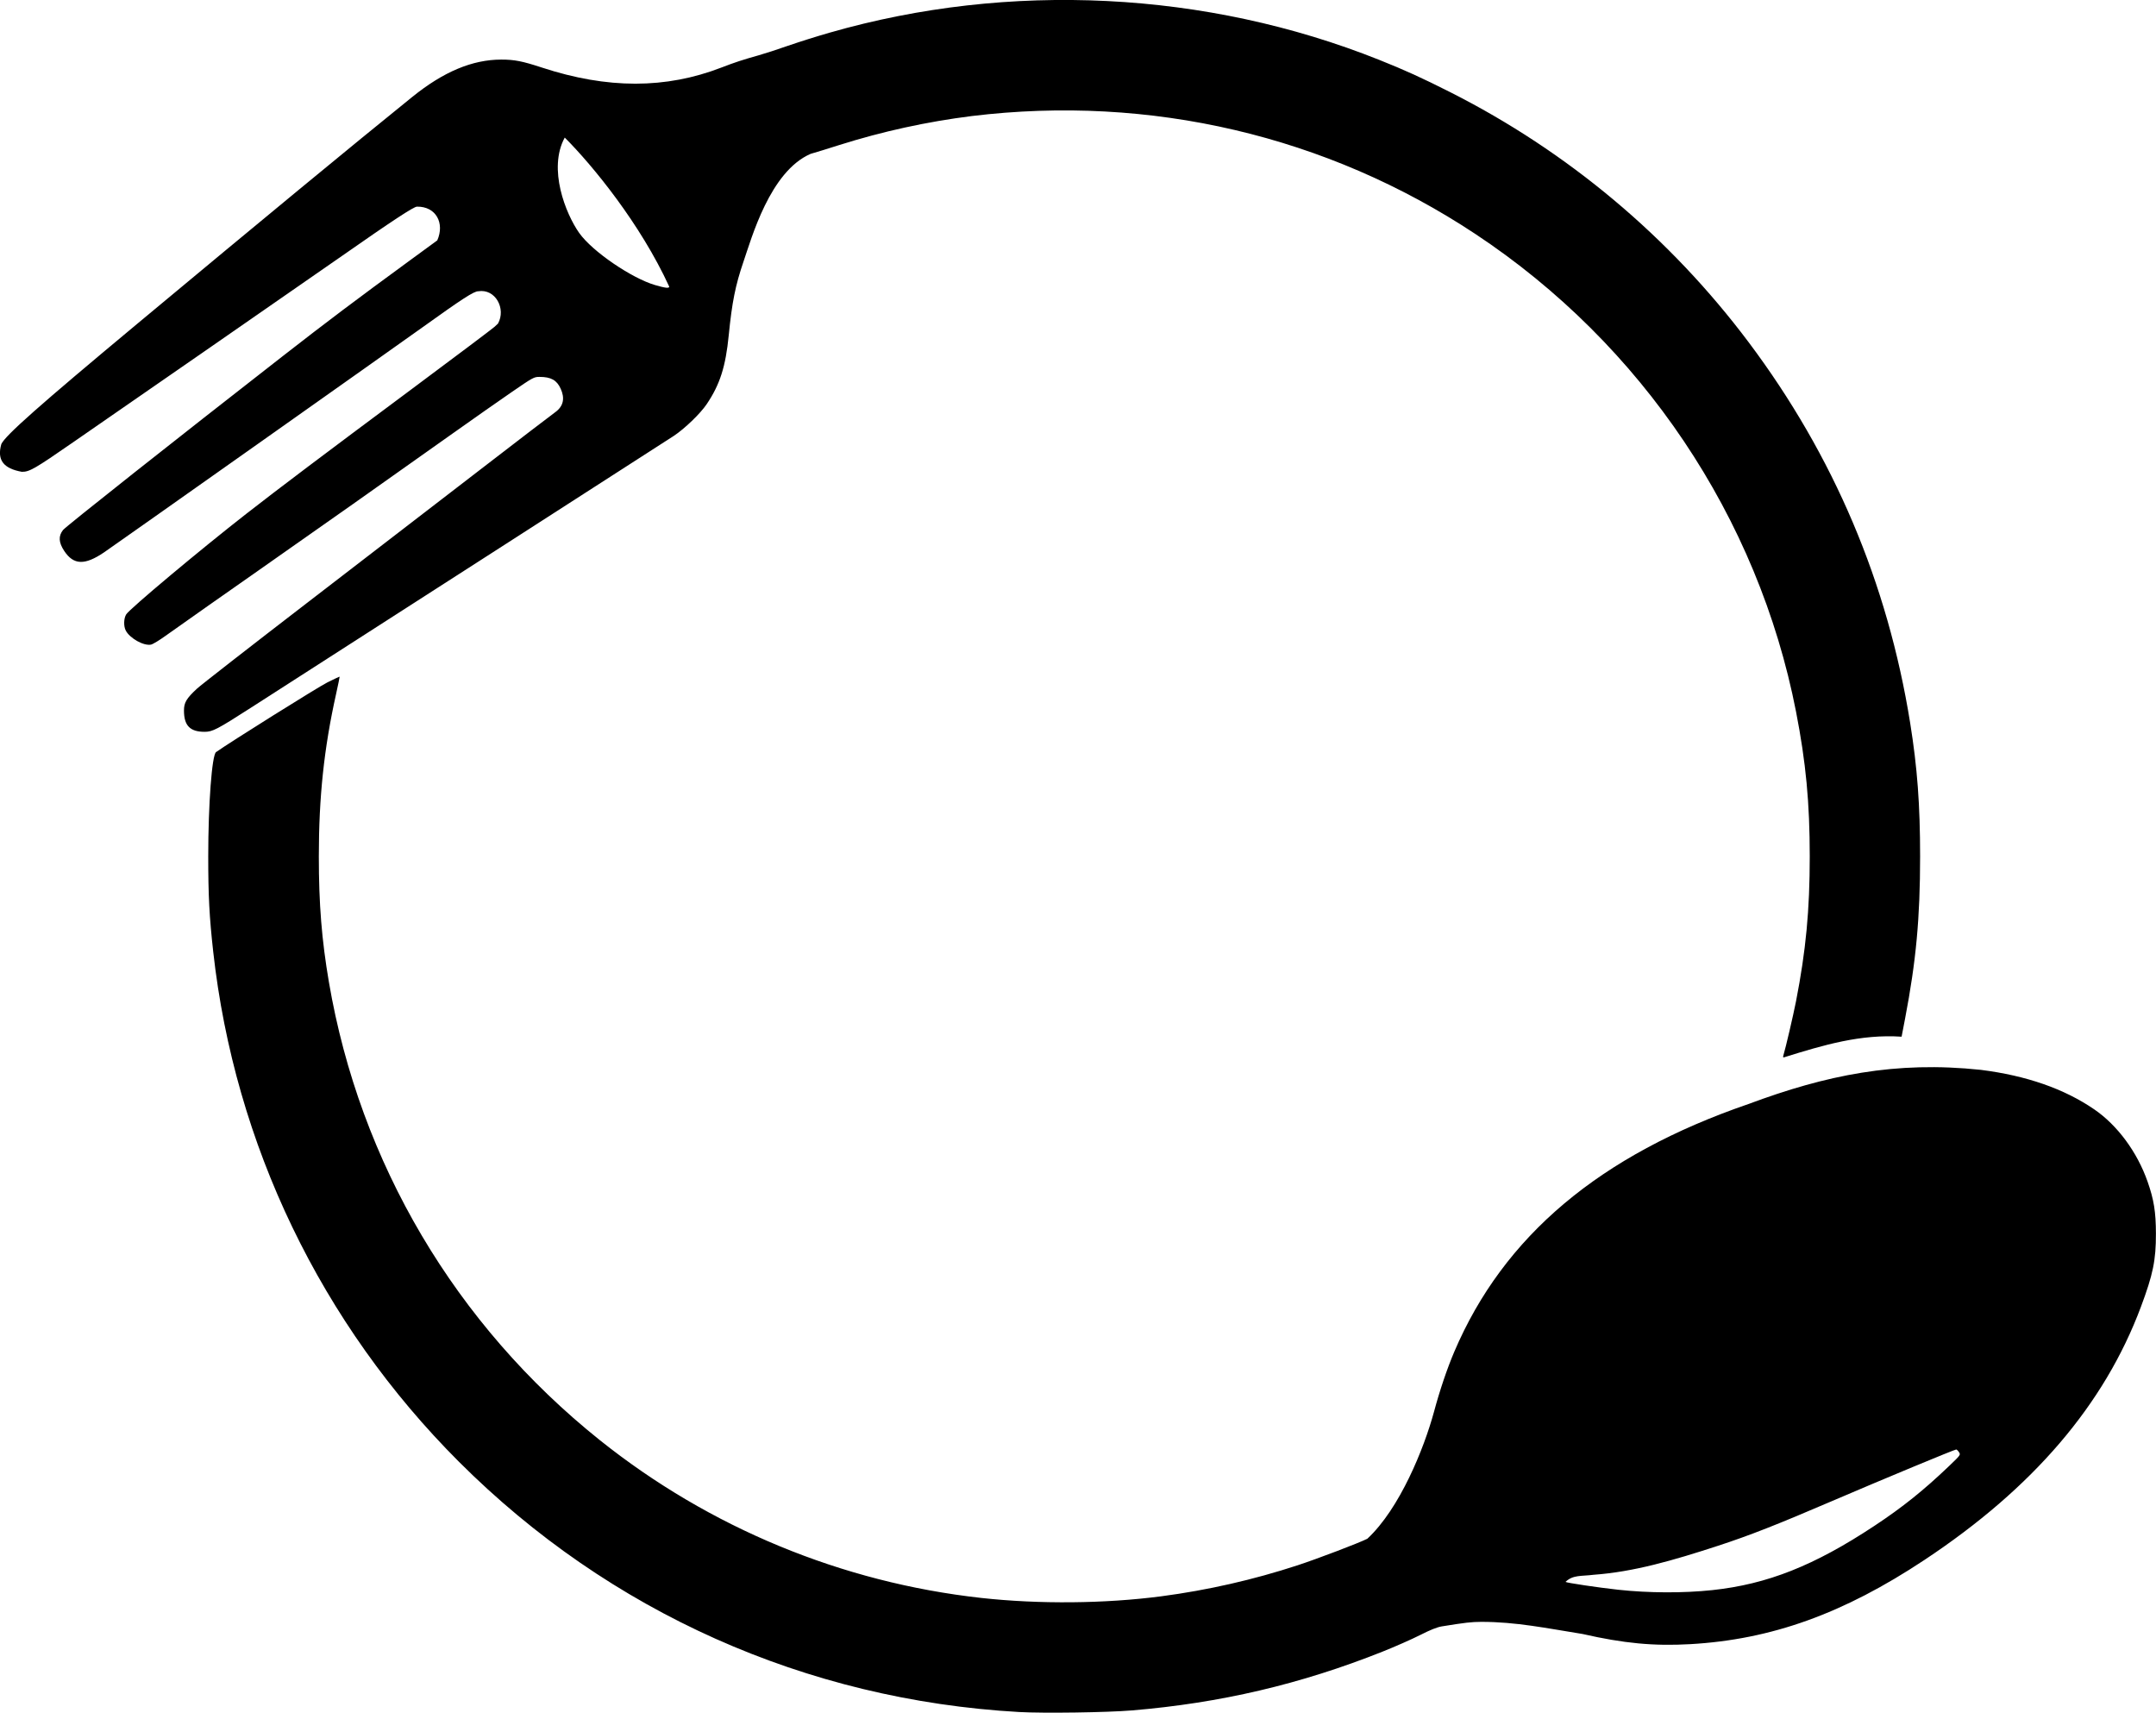
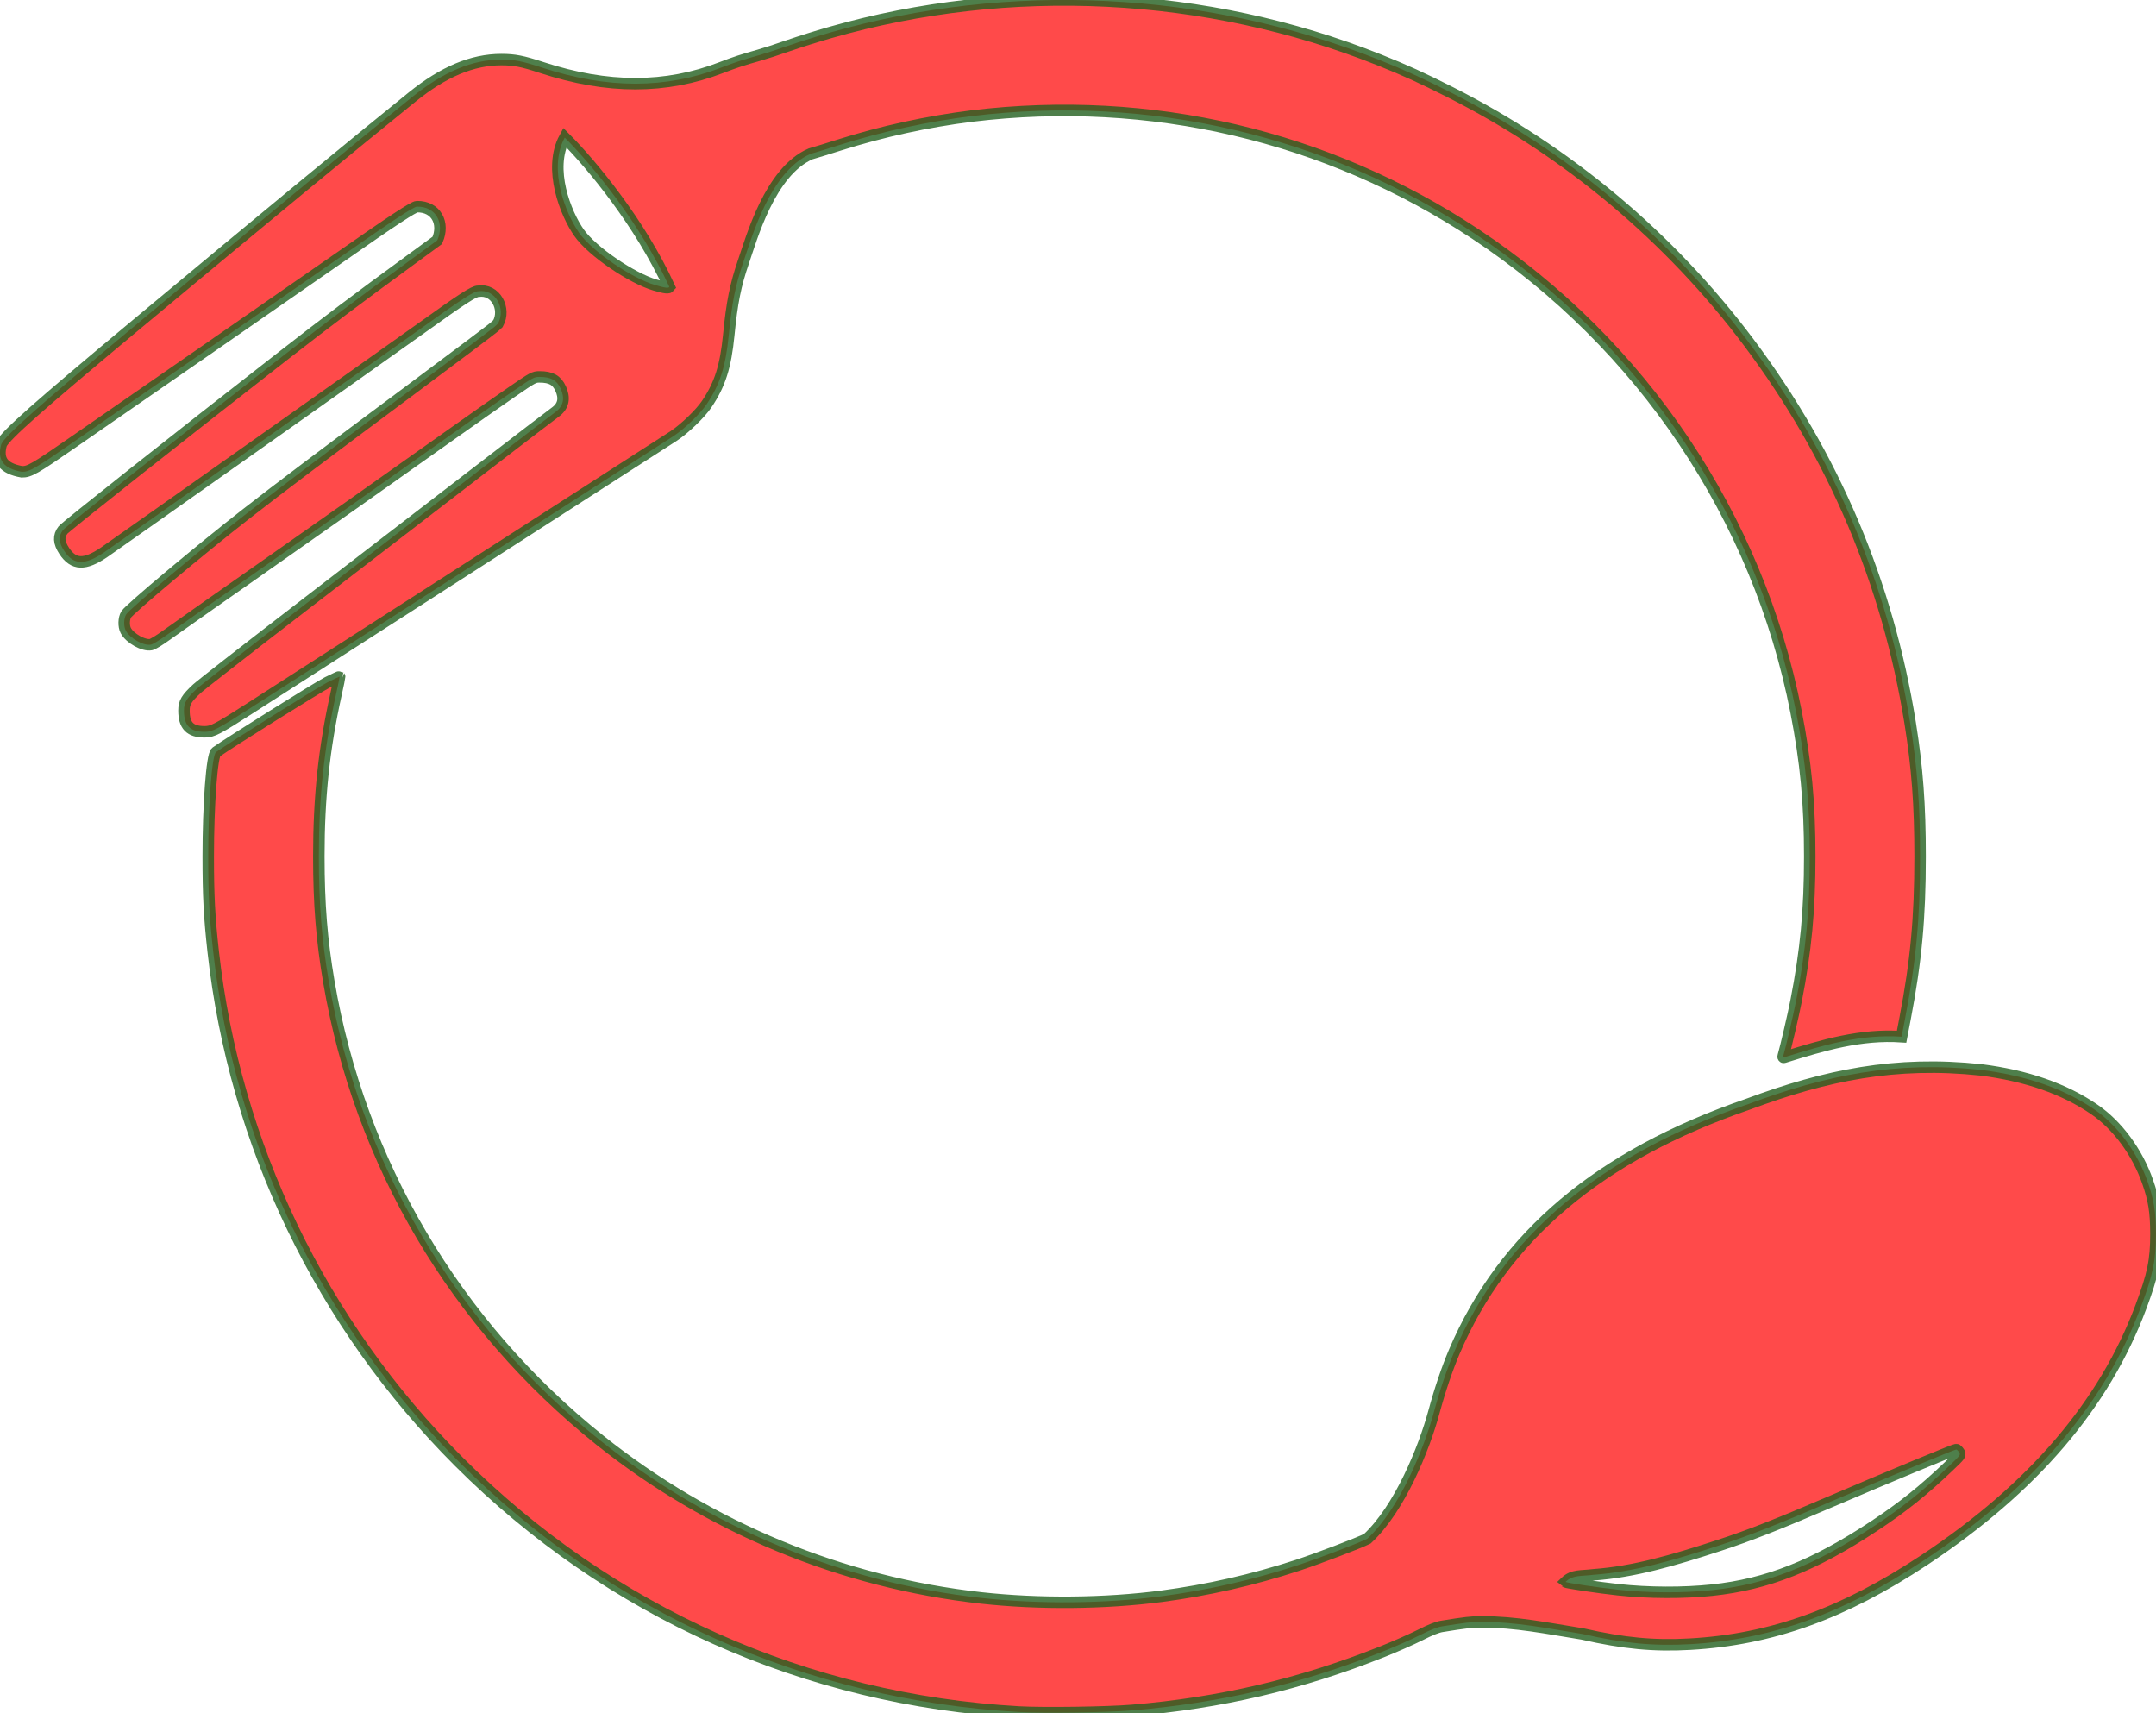
- <svg xmlns="http://www.w3.org/2000/svg" viewBox="11.04 73.87 187.93 149.27">
-   <path stroke-width=".097" d="M99.872 223.076c-18.575-1.05-35.722-8.71-48.828-21.81-12.019-12.014-19.555-27.658-21.42-44.464-.339-3.057-.433-4.861-.433-8.291 0-4.552.322-8.837.682-9.094 1.168-.833 8.915-5.683 9.703-6.074.576-.286 1.057-.511 1.069-.5.012.01-.13.697-.314 1.528-1.05 4.724-1.5 8.972-1.5 14.14 0 4.144.251 7.277.877 10.941 2.69 15.761 11.03 29.863 23.613 39.927a64.73 64.73 0 0 0 33.254 13.755c5.035.554 10.784.5 15.71-.146a65.862 65.862 0 0 0 11.863-2.7c1.734-.569 5.373-1.954 6.078-2.314 2.825-2.622 4.938-7.86 5.806-11.05.507-1.887 1.148-3.782 1.775-5.253 4.298-10.074 12.672-17.125 25.629-21.58 6.761-2.518 12.82-3.774 20.267-2.98 3.971.5 7.265 1.648 9.885 3.443 2.024 1.387 3.743 3.716 4.65 6.302.55 1.569.721 2.633.725 4.528.005 2.31-.251 3.56-1.312 6.391-3.193 8.524-9.39 15.768-18.86 22.044-7.068 4.686-13.341 6.941-20.422 7.343-3.17.18-5.784-.067-9.382-.886-3.117-.5-5.803-1.06-8.83-1.058-.86.003-1.412.066-3.445.396-.406.066-.996.302-1.89.756-.716.363-2.196 1.016-3.29 1.451-7.118 2.832-14.116 4.473-21.818 5.115-2.175.182-7.711.26-9.842.14zm60.412-10.623c4.808-.511 8.902-2.134 14.158-5.613 2.437-1.612 4.269-3.08 6.47-5.182 1.029-.982 1.038-.995.886-1.227-.085-.13-.194-.235-.242-.235-.147 0-6.448 2.617-10.799 4.484-4.813 2.067-7.237 3.018-9.94 3.9-3.969 1.297-7.378 2.282-10.868 2.535-1.072.139-1.795-.011-2.45.621.087.082 2.855.494 4.591.683 2.654.289 5.678.301 8.194.034zm6.196-46.561c.215-.717.875-3.546 1.115-4.775.86-4.41 1.193-7.933 1.193-12.606 0-4.674-.334-8.197-1.193-12.607-3.306-16.951-13.431-32.032-27.965-41.65-12.932-8.558-28.325-12.16-43.88-10.271a65.544 65.544 0 0 0-11.545 2.524c-.93.298-2.059.646-2.509.773-3.555 1.542-5.155 7.391-5.852 9.4-.703 2.057-1 3.546-1.282 6.4-.27 2.743-.768 4.303-1.921 6.012-.56.83-1.92 2.14-2.88 2.774-.67.442-26.901 17.302-36.845 23.681-2.96 1.899-3.347 2.1-4.036 2.102-1.275.002-1.804-.54-1.804-1.853 0-.694.213-1.054 1.132-1.907.328-.305 4.63-3.656 9.56-7.447a43986.9 43986.9 0 0 0 15.06-11.588c3.352-2.583 6.314-4.85 6.58-5.038.806-.57.856-1.295.503-2.072-.337-.741-.837-1.026-1.846-1.027-.48 0-.562.045-2.424 1.324-1.06.728-3.345 2.33-5.078 3.56a3097.057 3097.057 0 0 1-17.455 12.31 1472.074 1472.074 0 0 0-7.63 5.366c-.542.393-1.117.74-1.276.772-.637.128-1.848-.549-2.2-1.228-.197-.382-.18-1.05.038-1.406.288-.473 6.469-5.648 10.486-8.78 2.85-2.222 6.705-5.128 14.255-10.745 3.866-2.877 7.173-5.363 7.348-5.524l.318-.294c.724-1.299-.228-3.061-1.718-2.817-.375-.006-1.37.637-4.917 3.18-2.421 1.738-26.79 18.956-27.698 19.572-1.69 1.146-2.658 1.112-3.475-.12-.488-.738-.52-1.297-.105-1.826.241-.306 9.779-7.852 19.192-15.185 3.855-3.002 6.319-4.857 11.055-8.32l2.375-1.737c.658-1.496-.1-2.962-1.77-2.94-.279 0-2.15 1.23-6.569 4.317a4915.501 4915.501 0 0 1-11.879 8.242l-11.54 7.987c-3.327 2.305-3.794 2.574-4.455 2.564-1.578-.284-2.188-1.005-1.787-2.418.364-.766 3.273-3.34 11.818-10.458 11.06-9.211 18.747-15.551 24-19.794 2.724-2.2 5.235-3.253 7.758-3.256 1.149 0 1.828.132 3.54.694 5.72 1.876 10.799 1.875 15.66-.004 1.152-.445 1.853-.675 3.249-1.067.533-.15 1.668-.518 2.521-.82a80.05 80.05 0 0 1 3.685-1.158c15.64-4.487 32.812-3.634 47.87 2.378 2.24.894 3.721 1.568 6.191 2.815a74.57 74.57 0 0 1 26.025 21.81c7.404 9.87 12.111 20.966 14.068 33.163.625 3.894.867 7.142.867 11.637 0 5.356-.349 9.121-1.31 14.133l-.303 1.576c-3.554-.237-6.782.715-10.238 1.795-.084.03-.11-.01-.077-.123zm-97.105-67.04c-2.516-5.48-6.662-10.545-9.108-12.993-1.488 2.728.088 6.647 1.25 8.3 1.164 1.652 4.618 3.964 6.597 4.547.907.267 1.26.308 1.26.147z" />
+ <svg xmlns="http://www.w3.org/2000/svg" viewBox="11.04 73.87 187.93 149.27" style="stroke: rgba(34, 95, 30, 0.8); fill: rgb(255, 74, 74);">
+   <path stroke-width="1" d="M99.872 223.076c-18.575-1.05-35.722-8.71-48.828-21.81-12.019-12.014-19.555-27.658-21.42-44.464-.339-3.057-.433-4.861-.433-8.291 0-4.552.322-8.837.682-9.094 1.168-.833 8.915-5.683 9.703-6.074.576-.286 1.057-.511 1.069-.5.012.01-.13.697-.314 1.528-1.05 4.724-1.5 8.972-1.5 14.14 0 4.144.251 7.277.877 10.941 2.69 15.761 11.03 29.863 23.613 39.927a64.73 64.73 0 0 0 33.254 13.755c5.035.554 10.784.5 15.71-.146a65.862 65.862 0 0 0 11.863-2.7c1.734-.569 5.373-1.954 6.078-2.314 2.825-2.622 4.938-7.86 5.806-11.05.507-1.887 1.148-3.782 1.775-5.253 4.298-10.074 12.672-17.125 25.629-21.58 6.761-2.518 12.82-3.774 20.267-2.98 3.971.5 7.265 1.648 9.885 3.443 2.024 1.387 3.743 3.716 4.65 6.302.55 1.569.721 2.633.725 4.528.005 2.31-.251 3.56-1.312 6.391-3.193 8.524-9.39 15.768-18.86 22.044-7.068 4.686-13.341 6.941-20.422 7.343-3.17.18-5.784-.067-9.382-.886-3.117-.5-5.803-1.06-8.83-1.058-.86.003-1.412.066-3.445.396-.406.066-.996.302-1.89.756-.716.363-2.196 1.016-3.29 1.451-7.118 2.832-14.116 4.473-21.818 5.115-2.175.182-7.711.26-9.842.14zm60.412-10.623c4.808-.511 8.902-2.134 14.158-5.613 2.437-1.612 4.269-3.08 6.47-5.182 1.029-.982 1.038-.995.886-1.227-.085-.13-.194-.235-.242-.235-.147 0-6.448 2.617-10.799 4.484-4.813 2.067-7.237 3.018-9.94 3.9-3.969 1.297-7.378 2.282-10.868 2.535-1.072.139-1.795-.011-2.45.621.087.082 2.855.494 4.591.683 2.654.289 5.678.301 8.194.034zm6.196-46.561c.215-.717.875-3.546 1.115-4.775.86-4.41 1.193-7.933 1.193-12.606 0-4.674-.334-8.197-1.193-12.607-3.306-16.951-13.431-32.032-27.965-41.65-12.932-8.558-28.325-12.16-43.88-10.271a65.544 65.544 0 0 0-11.545 2.524c-.93.298-2.059.646-2.509.773-3.555 1.542-5.155 7.391-5.852 9.4-.703 2.057-1 3.546-1.282 6.4-.27 2.743-.768 4.303-1.921 6.012-.56.83-1.92 2.14-2.88 2.774-.67.442-26.901 17.302-36.845 23.681-2.96 1.899-3.347 2.1-4.036 2.102-1.275.002-1.804-.54-1.804-1.853 0-.694.213-1.054 1.132-1.907.328-.305 4.63-3.656 9.56-7.447a43986.9 43986.9 0 0 0 15.06-11.588c3.352-2.583 6.314-4.85 6.58-5.038.806-.57.856-1.295.503-2.072-.337-.741-.837-1.026-1.846-1.027-.48 0-.562.045-2.424 1.324-1.06.728-3.345 2.33-5.078 3.56a3097.057 3097.057 0 0 1-17.455 12.31 1472.074 1472.074 0 0 0-7.63 5.366c-.542.393-1.117.74-1.276.772-.637.128-1.848-.549-2.2-1.228-.197-.382-.18-1.05.038-1.406.288-.473 6.469-5.648 10.486-8.78 2.85-2.222 6.705-5.128 14.255-10.745 3.866-2.877 7.173-5.363 7.348-5.524l.318-.294c.724-1.299-.228-3.061-1.718-2.817-.375-.006-1.37.637-4.917 3.18-2.421 1.738-26.79 18.956-27.698 19.572-1.69 1.146-2.658 1.112-3.475-.12-.488-.738-.52-1.297-.105-1.826.241-.306 9.779-7.852 19.192-15.185 3.855-3.002 6.319-4.857 11.055-8.32l2.375-1.737c.658-1.496-.1-2.962-1.77-2.94-.279 0-2.15 1.23-6.569 4.317a4915.501 4915.501 0 0 1-11.879 8.242l-11.54 7.987c-3.327 2.305-3.794 2.574-4.455 2.564-1.578-.284-2.188-1.005-1.787-2.418.364-.766 3.273-3.34 11.818-10.458 11.06-9.211 18.747-15.551 24-19.794 2.724-2.2 5.235-3.253 7.758-3.256 1.149 0 1.828.132 3.54.694 5.72 1.876 10.799 1.875 15.66-.004 1.152-.445 1.853-.675 3.249-1.067.533-.15 1.668-.518 2.521-.82a80.05 80.05 0 0 1 3.685-1.158c15.64-4.487 32.812-3.634 47.87 2.378 2.24.894 3.721 1.568 6.191 2.815a74.57 74.57 0 0 1 26.025 21.81c7.404 9.87 12.111 20.966 14.068 33.163.625 3.894.867 7.142.867 11.637 0 5.356-.349 9.121-1.31 14.133l-.303 1.576c-3.554-.237-6.782.715-10.238 1.795-.084.03-.11-.01-.077-.123zm-97.105-67.04c-2.516-5.48-6.662-10.545-9.108-12.993-1.488 2.728.088 6.647 1.25 8.3 1.164 1.652 4.618 3.964 6.597 4.547.907.267 1.26.308 1.26.147z" />
</svg>
